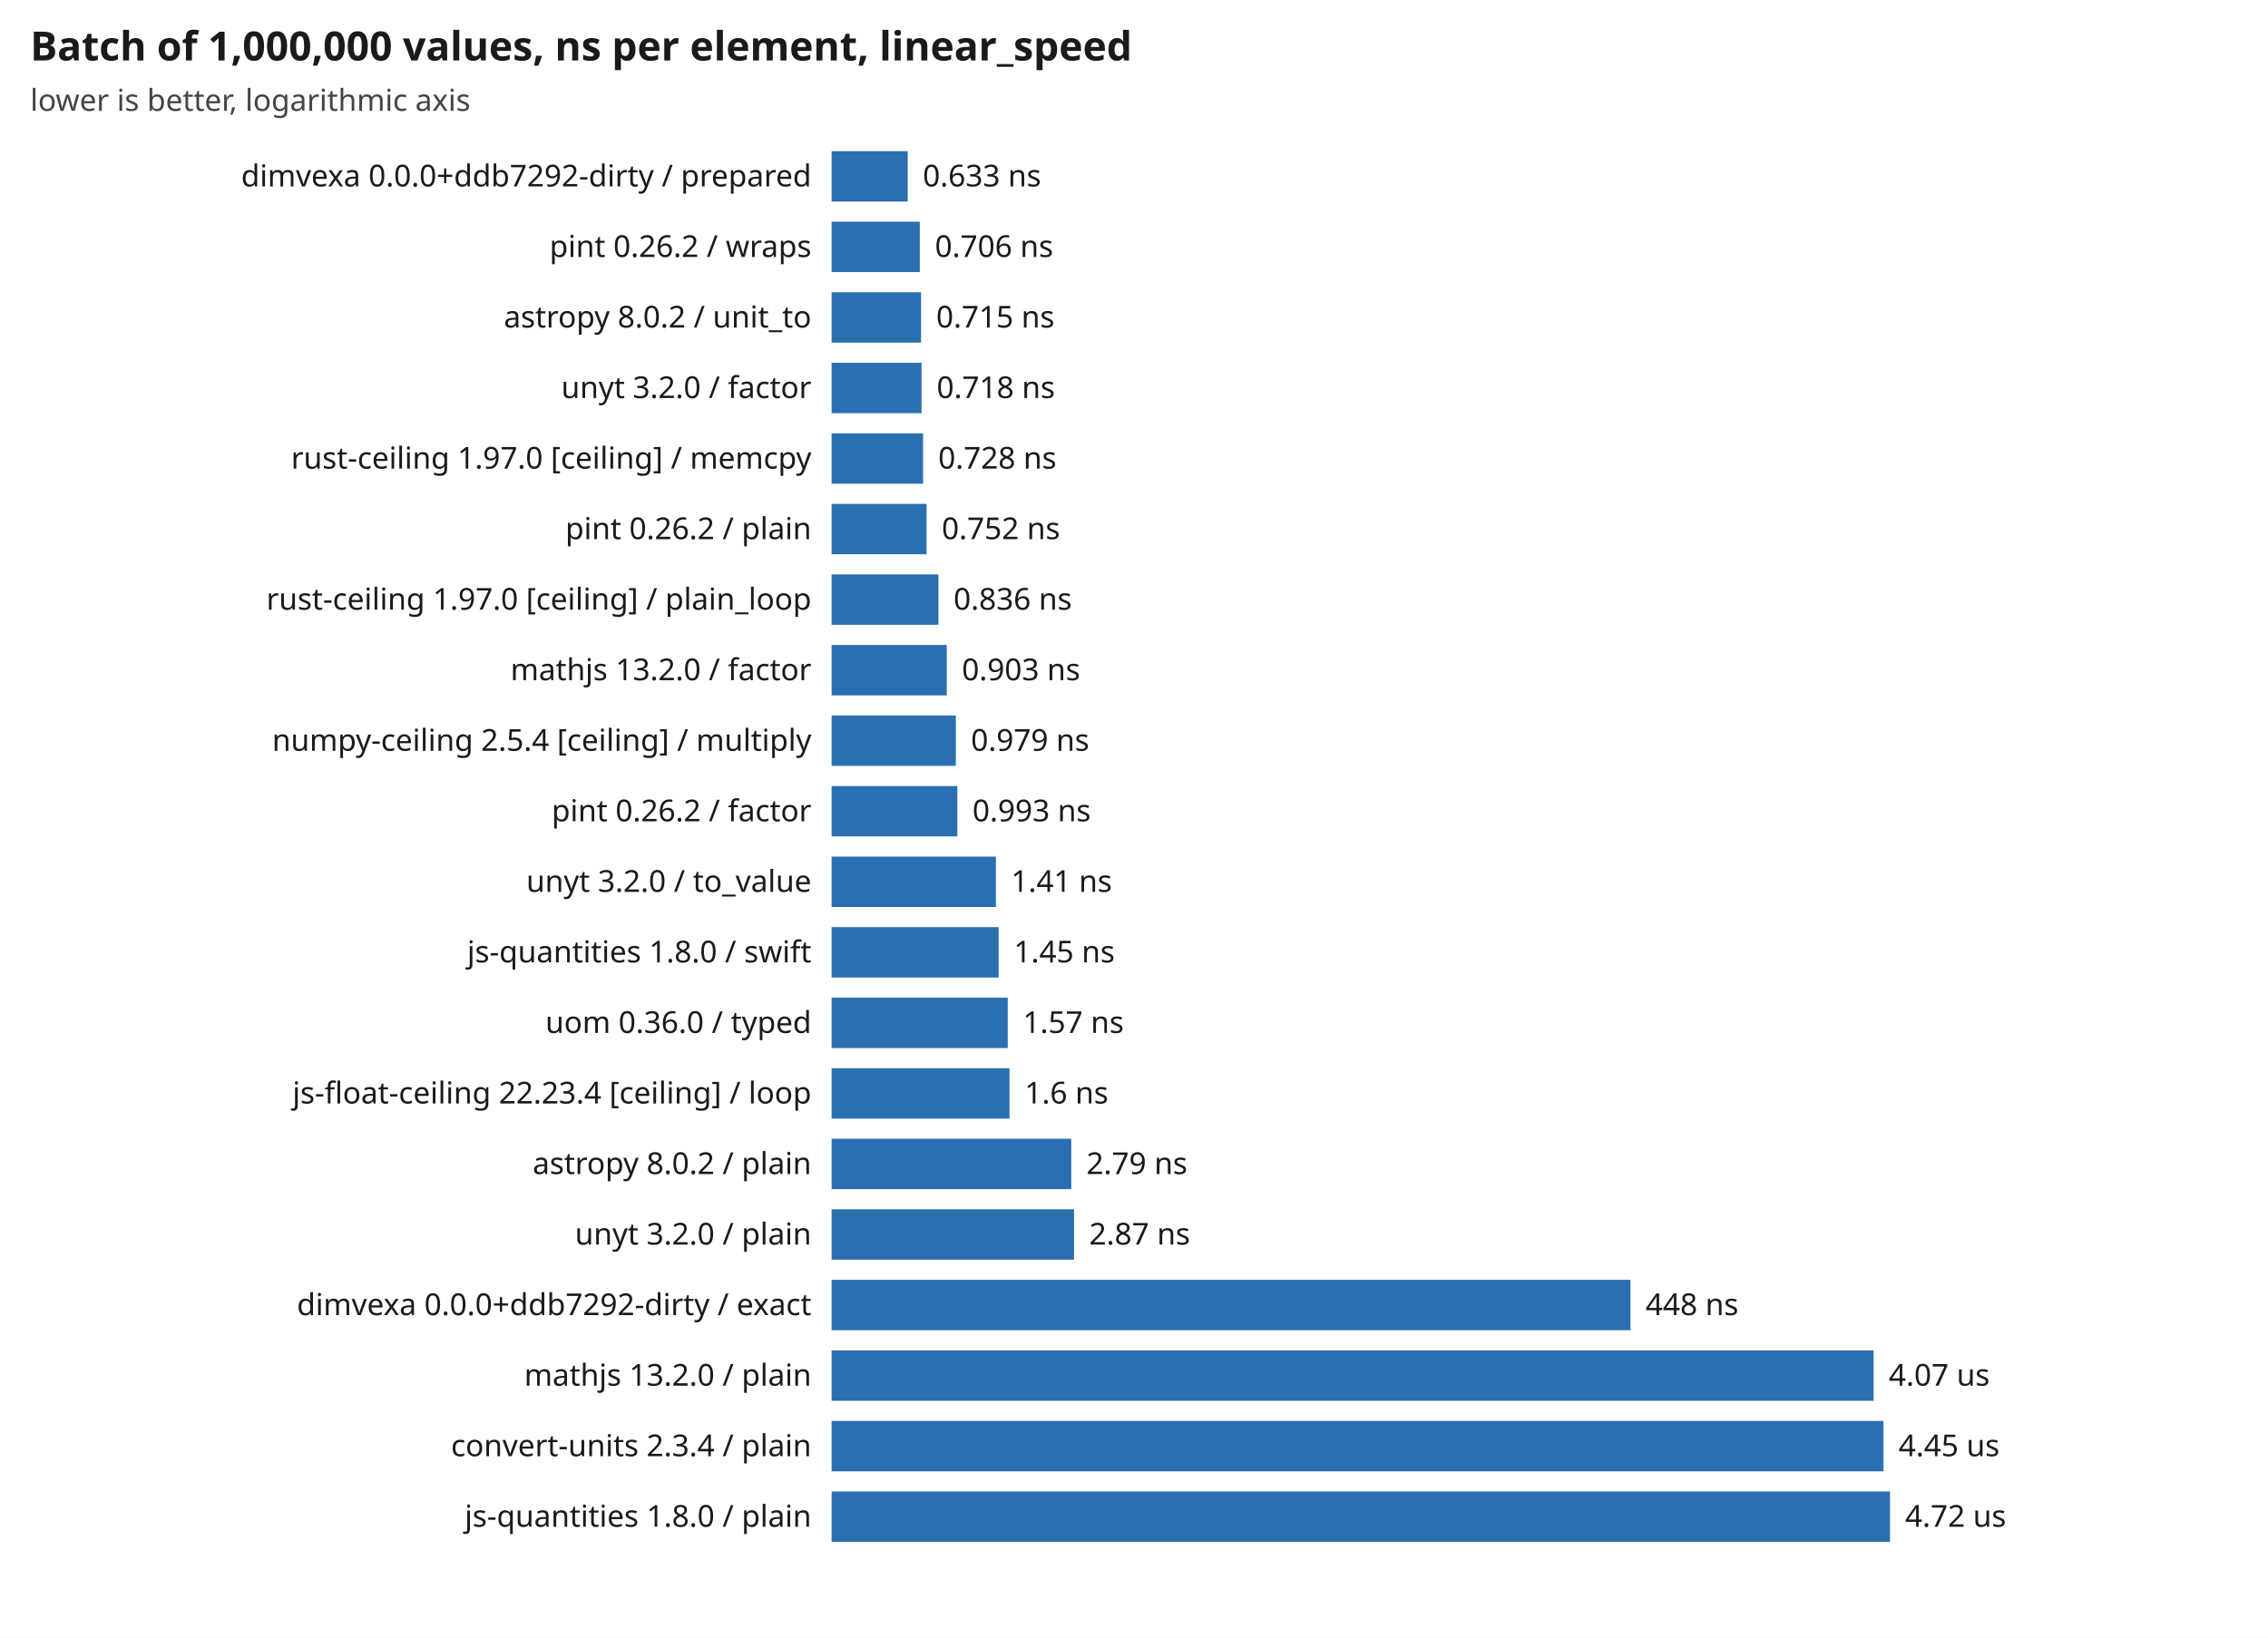
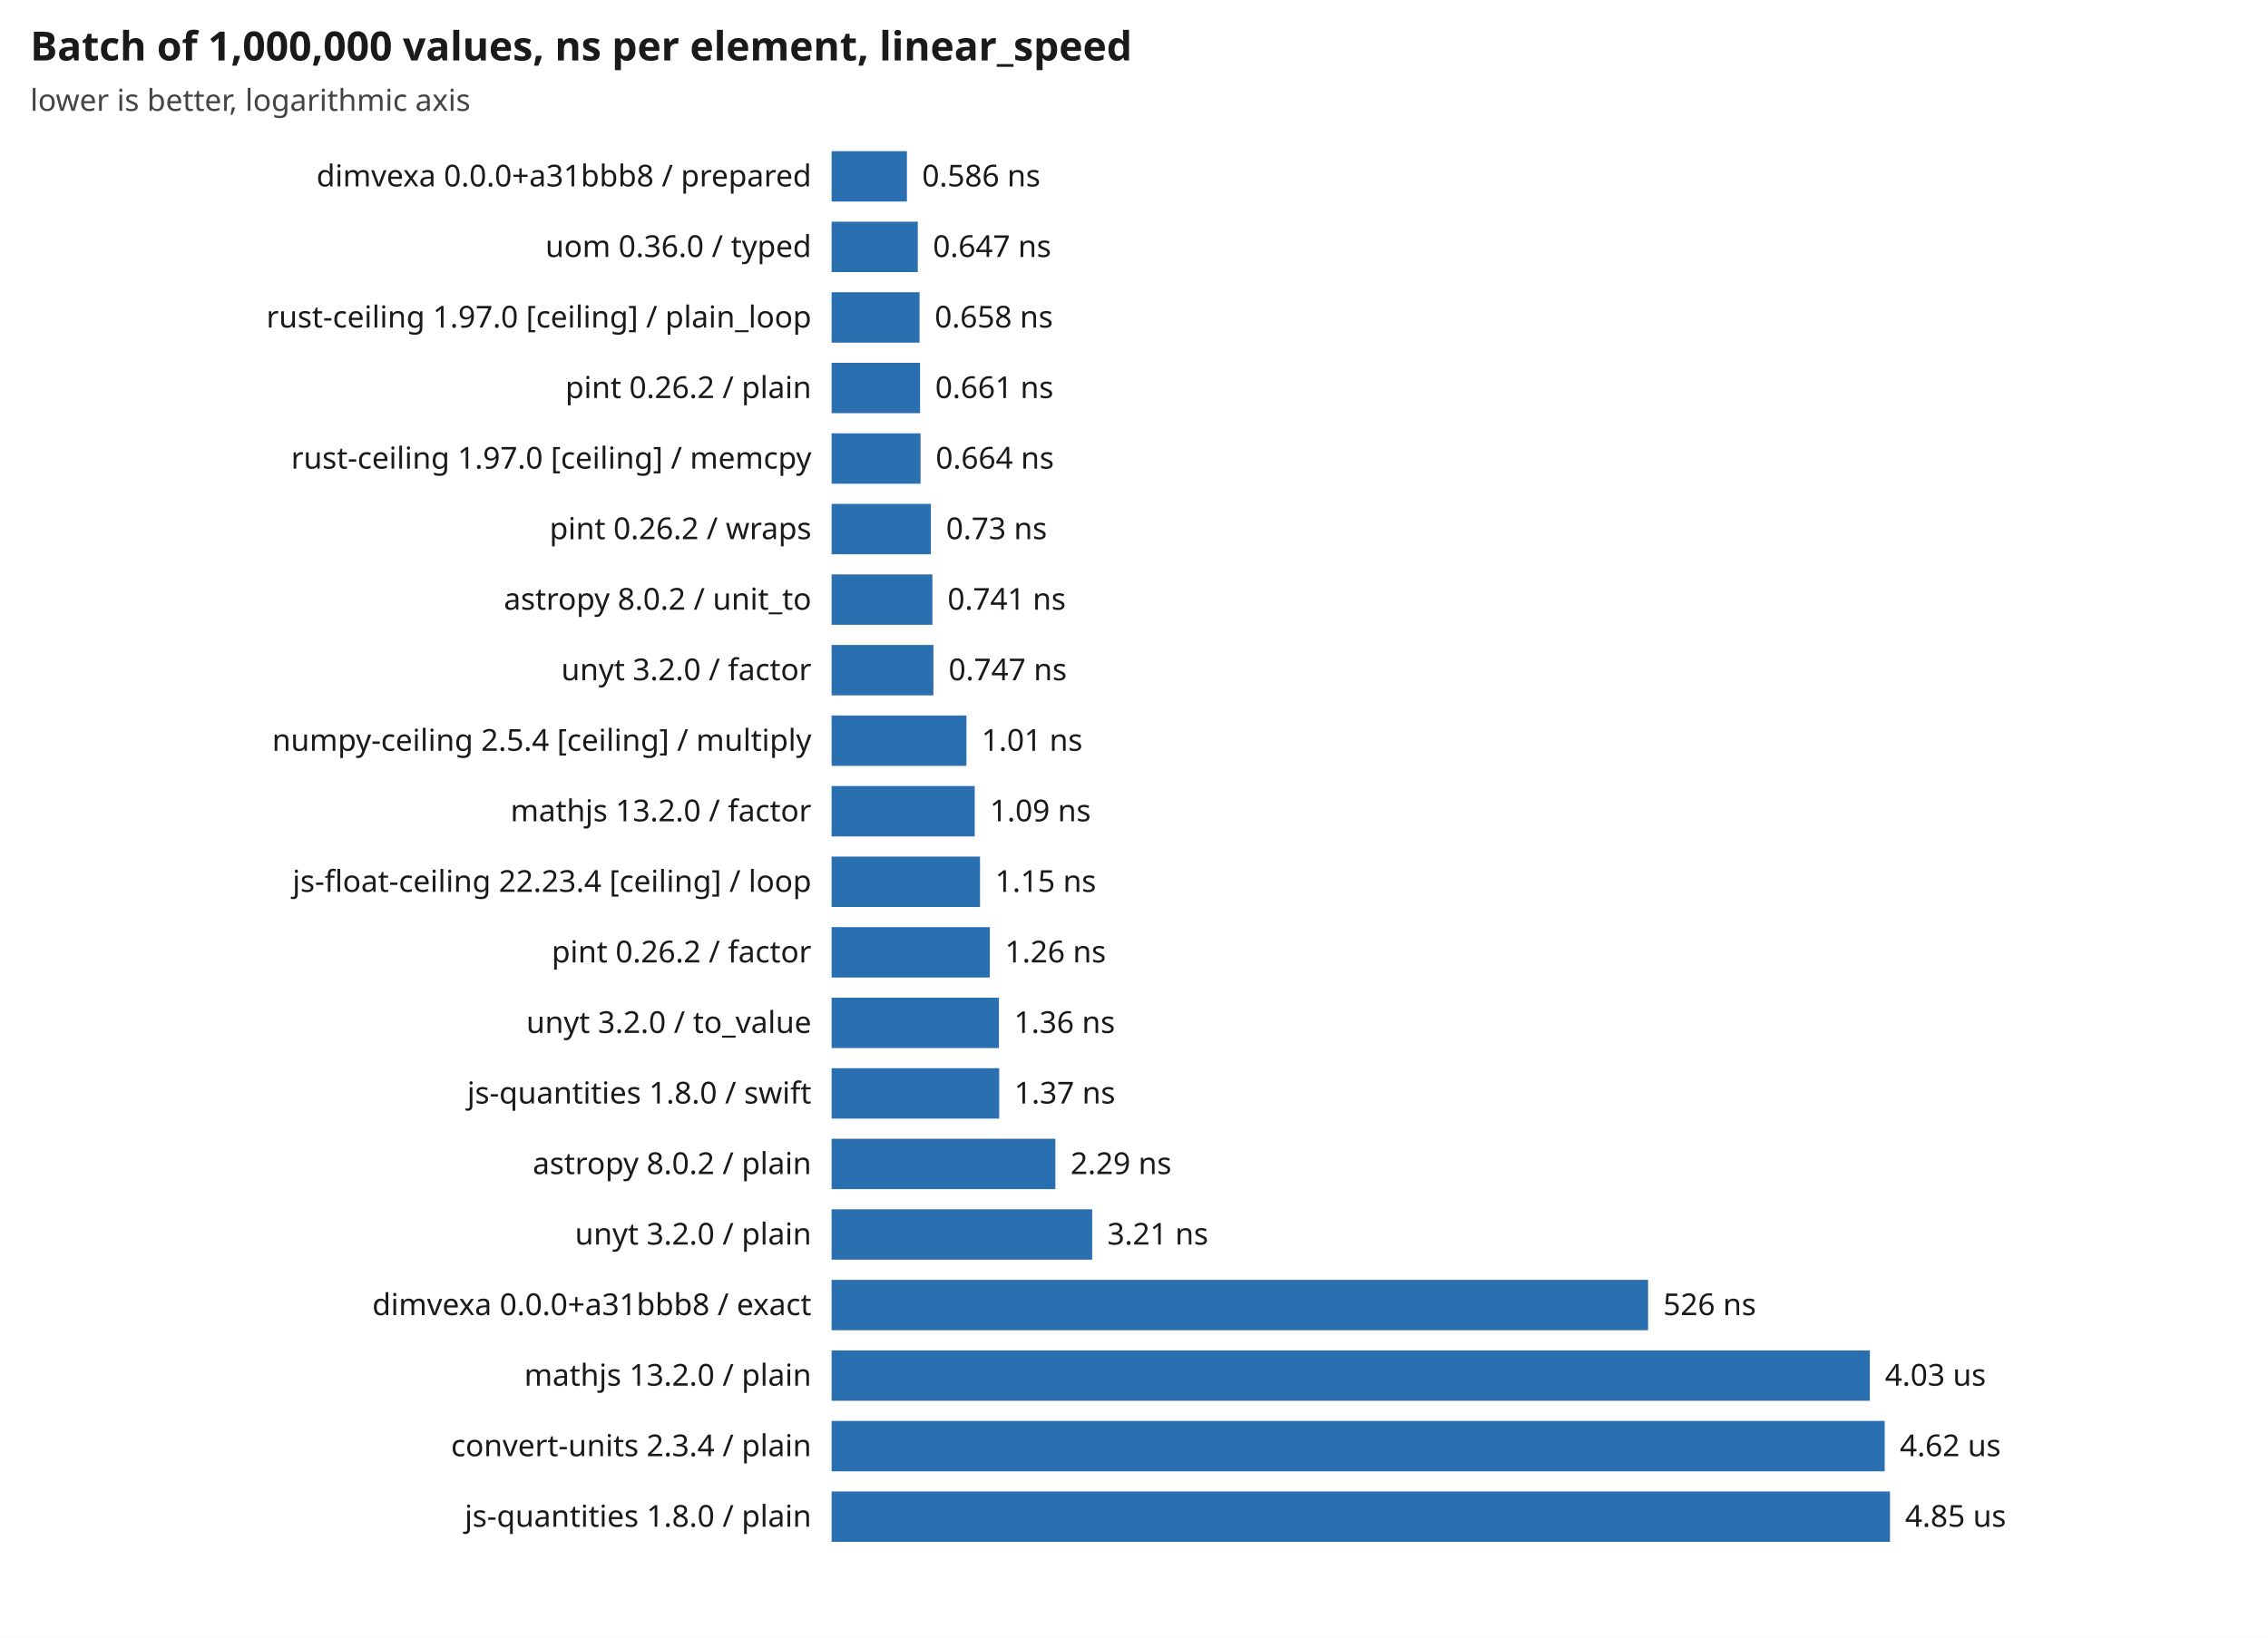
<svg xmlns="http://www.w3.org/2000/svg" width="900" height="650" viewBox="0 0 900 650" role="img" aria-label="Batch of 1,000,000 values, ns per element, linear_speed">
  <rect width="900" height="650" fill="#ffffff" />
  <text x="12" y="24" font-family="sans-serif" font-size="16" font-weight="bold" fill="#1a1a1a">Batch of 1,000,000 values, ns per element, linear_speed</text>
  <text x="12" y="44" font-family="sans-serif" font-size="12" fill="#444444">lower is better, logarithmic axis</text>
-   <text x="322" y="74" text-anchor="end" font-family="sans-serif" font-size="12" fill="#1a1a1a">dimvexa 0.0.0+ddb7292-dirty / prepared</text>
-   <rect x="330" y="60" width="30.2" height="20" fill="#2a6fb0" />
-   <text x="366.2" y="74" font-family="sans-serif" font-size="12" fill="#1a1a1a">0.633 ns</text>
-   <text x="322" y="102" text-anchor="end" font-family="sans-serif" font-size="12" fill="#1a1a1a">pint 0.26.2 / wraps</text>
-   <rect x="330" y="88" width="35.0" height="20" fill="#2a6fb0" />
-   <text x="371.0" y="102" font-family="sans-serif" font-size="12" fill="#1a1a1a">0.706 ns</text>
-   <text x="322" y="130" text-anchor="end" font-family="sans-serif" font-size="12" fill="#1a1a1a">astropy 8.0.2 / unit_to</text>
-   <rect x="330" y="116" width="35.5" height="20" fill="#2a6fb0" />
-   <text x="371.5" y="130" font-family="sans-serif" font-size="12" fill="#1a1a1a">0.715 ns</text>
-   <text x="322" y="158" text-anchor="end" font-family="sans-serif" font-size="12" fill="#1a1a1a">unyt 3.2.0 / factor</text>
-   <rect x="330" y="144" width="35.7" height="20" fill="#2a6fb0" />
-   <text x="371.7" y="158" font-family="sans-serif" font-size="12" fill="#1a1a1a">0.718 ns</text>
+   <text x="322" y="74" text-anchor="end" font-family="sans-serif" font-size="12" fill="#1a1a1a">dimvexa 0.0.0+a31bbb8 / prepared</text>
+   <rect x="330" y="60" width="29.9" height="20" fill="#2a6fb0" />
+   <text x="365.9" y="74" font-family="sans-serif" font-size="12" fill="#1a1a1a">0.586 ns</text>
+   <text x="322" y="102" text-anchor="end" font-family="sans-serif" font-size="12" fill="#1a1a1a">uom 0.36.0 / typed</text>
+   <rect x="330" y="88" width="34.2" height="20" fill="#2a6fb0" />
+   <text x="370.2" y="102" font-family="sans-serif" font-size="12" fill="#1a1a1a">0.647 ns</text>
+   <text x="322" y="130" text-anchor="end" font-family="sans-serif" font-size="12" fill="#1a1a1a">rust-ceiling 1.97.0 [ceiling] / plain_loop</text>
+   <rect x="330" y="116" width="34.9" height="20" fill="#2a6fb0" />
+   <text x="370.9" y="130" font-family="sans-serif" font-size="12" fill="#1a1a1a">0.658 ns</text>
+   <text x="322" y="158" text-anchor="end" font-family="sans-serif" font-size="12" fill="#1a1a1a">pint 0.26.2 / plain</text>
+   <rect x="330" y="144" width="35.1" height="20" fill="#2a6fb0" />
+   <text x="371.1" y="158" font-family="sans-serif" font-size="12" fill="#1a1a1a">0.661 ns</text>
  <text x="322" y="186" text-anchor="end" font-family="sans-serif" font-size="12" fill="#1a1a1a">rust-ceiling 1.97.0 [ceiling] / memcpy</text>
-   <rect x="330" y="172" width="36.3" height="20" fill="#2a6fb0" />
-   <text x="372.3" y="186" font-family="sans-serif" font-size="12" fill="#1a1a1a">0.728 ns</text>
-   <text x="322" y="214" text-anchor="end" font-family="sans-serif" font-size="12" fill="#1a1a1a">pint 0.26.2 / plain</text>
-   <rect x="330" y="200" width="37.7" height="20" fill="#2a6fb0" />
-   <text x="373.7" y="214" font-family="sans-serif" font-size="12" fill="#1a1a1a">0.752 ns</text>
-   <text x="322" y="242" text-anchor="end" font-family="sans-serif" font-size="12" fill="#1a1a1a">rust-ceiling 1.97.0 [ceiling] / plain_loop</text>
-   <rect x="330" y="228" width="42.4" height="20" fill="#2a6fb0" />
-   <text x="378.4" y="242" font-family="sans-serif" font-size="12" fill="#1a1a1a">0.836 ns</text>
-   <text x="322" y="270" text-anchor="end" font-family="sans-serif" font-size="12" fill="#1a1a1a">mathjs 13.2.0 / factor</text>
-   <rect x="330" y="256" width="45.7" height="20" fill="#2a6fb0" />
-   <text x="381.7" y="270" font-family="sans-serif" font-size="12" fill="#1a1a1a">0.903 ns</text>
+   <rect x="330" y="172" width="35.3" height="20" fill="#2a6fb0" />
+   <text x="371.3" y="186" font-family="sans-serif" font-size="12" fill="#1a1a1a">0.664 ns</text>
+   <text x="322" y="214" text-anchor="end" font-family="sans-serif" font-size="12" fill="#1a1a1a">pint 0.26.2 / wraps</text>
+   <rect x="330" y="200" width="39.4" height="20" fill="#2a6fb0" />
+   <text x="375.4" y="214" font-family="sans-serif" font-size="12" fill="#1a1a1a">0.73 ns</text>
+   <text x="322" y="242" text-anchor="end" font-family="sans-serif" font-size="12" fill="#1a1a1a">astropy 8.0.2 / unit_to</text>
+   <rect x="330" y="228" width="40.0" height="20" fill="#2a6fb0" />
+   <text x="376.0" y="242" font-family="sans-serif" font-size="12" fill="#1a1a1a">0.741 ns</text>
+   <text x="322" y="270" text-anchor="end" font-family="sans-serif" font-size="12" fill="#1a1a1a">unyt 3.2.0 / factor</text>
+   <rect x="330" y="256" width="40.4" height="20" fill="#2a6fb0" />
+   <text x="376.4" y="270" font-family="sans-serif" font-size="12" fill="#1a1a1a">0.747 ns</text>
  <text x="322" y="298" text-anchor="end" font-family="sans-serif" font-size="12" fill="#1a1a1a">numpy-ceiling 2.5.4 [ceiling] / multiply</text>
-   <rect x="330" y="284" width="49.3" height="20" fill="#2a6fb0" />
-   <text x="385.3" y="298" font-family="sans-serif" font-size="12" fill="#1a1a1a">0.979 ns</text>
-   <text x="322" y="326" text-anchor="end" font-family="sans-serif" font-size="12" fill="#1a1a1a">pint 0.26.2 / factor</text>
-   <rect x="330" y="312" width="49.9" height="20" fill="#2a6fb0" />
-   <text x="385.9" y="326" font-family="sans-serif" font-size="12" fill="#1a1a1a">0.993 ns</text>
-   <text x="322" y="354" text-anchor="end" font-family="sans-serif" font-size="12" fill="#1a1a1a">unyt 3.2.0 / to_value</text>
-   <rect x="330" y="340" width="65.2" height="20" fill="#2a6fb0" />
-   <text x="401.2" y="354" font-family="sans-serif" font-size="12" fill="#1a1a1a">1.41 ns</text>
-   <text x="322" y="382" text-anchor="end" font-family="sans-serif" font-size="12" fill="#1a1a1a">js-quantities 1.8.0 / swift</text>
-   <rect x="330" y="368" width="66.3" height="20" fill="#2a6fb0" />
-   <text x="402.3" y="382" font-family="sans-serif" font-size="12" fill="#1a1a1a">1.45 ns</text>
-   <text x="322" y="410" text-anchor="end" font-family="sans-serif" font-size="12" fill="#1a1a1a">uom 0.36.0 / typed</text>
-   <rect x="330" y="396" width="69.9" height="20" fill="#2a6fb0" />
-   <text x="405.9" y="410" font-family="sans-serif" font-size="12" fill="#1a1a1a">1.57 ns</text>
-   <text x="322" y="438" text-anchor="end" font-family="sans-serif" font-size="12" fill="#1a1a1a">js-float-ceiling 22.23.4 [ceiling] / loop</text>
-   <rect x="330" y="424" width="70.6" height="20" fill="#2a6fb0" />
-   <text x="406.6" y="438" font-family="sans-serif" font-size="12" fill="#1a1a1a">1.6 ns</text>
+   <rect x="330" y="284" width="53.5" height="20" fill="#2a6fb0" />
+   <text x="389.5" y="298" font-family="sans-serif" font-size="12" fill="#1a1a1a">1.01 ns</text>
+   <text x="322" y="326" text-anchor="end" font-family="sans-serif" font-size="12" fill="#1a1a1a">mathjs 13.2.0 / factor</text>
+   <rect x="330" y="312" width="56.8" height="20" fill="#2a6fb0" />
+   <text x="392.8" y="326" font-family="sans-serif" font-size="12" fill="#1a1a1a">1.09 ns</text>
+   <text x="322" y="354" text-anchor="end" font-family="sans-serif" font-size="12" fill="#1a1a1a">js-float-ceiling 22.23.4 [ceiling] / loop</text>
+   <rect x="330" y="340" width="58.9" height="20" fill="#2a6fb0" />
+   <text x="394.9" y="354" font-family="sans-serif" font-size="12" fill="#1a1a1a">1.15 ns</text>
+   <text x="322" y="382" text-anchor="end" font-family="sans-serif" font-size="12" fill="#1a1a1a">pint 0.26.2 / factor</text>
+   <rect x="330" y="368" width="62.8" height="20" fill="#2a6fb0" />
+   <text x="398.8" y="382" font-family="sans-serif" font-size="12" fill="#1a1a1a">1.26 ns</text>
+   <text x="322" y="410" text-anchor="end" font-family="sans-serif" font-size="12" fill="#1a1a1a">unyt 3.2.0 / to_value</text>
+   <rect x="330" y="396" width="66.4" height="20" fill="#2a6fb0" />
+   <text x="402.4" y="410" font-family="sans-serif" font-size="12" fill="#1a1a1a">1.36 ns</text>
+   <text x="322" y="438" text-anchor="end" font-family="sans-serif" font-size="12" fill="#1a1a1a">js-quantities 1.8.0 / swift</text>
+   <rect x="330" y="424" width="66.5" height="20" fill="#2a6fb0" />
+   <text x="402.5" y="438" font-family="sans-serif" font-size="12" fill="#1a1a1a">1.37 ns</text>
  <text x="322" y="466" text-anchor="end" font-family="sans-serif" font-size="12" fill="#1a1a1a">astropy 8.0.2 / plain</text>
-   <rect x="330" y="452" width="95.1" height="20" fill="#2a6fb0" />
-   <text x="431.1" y="466" font-family="sans-serif" font-size="12" fill="#1a1a1a">2.79 ns</text>
+   <rect x="330" y="452" width="88.8" height="20" fill="#2a6fb0" />
+   <text x="424.8" y="466" font-family="sans-serif" font-size="12" fill="#1a1a1a">2.29 ns</text>
  <text x="322" y="494" text-anchor="end" font-family="sans-serif" font-size="12" fill="#1a1a1a">unyt 3.2.0 / plain</text>
-   <rect x="330" y="480" width="96.2" height="20" fill="#2a6fb0" />
-   <text x="432.2" y="494" font-family="sans-serif" font-size="12" fill="#1a1a1a">2.87 ns</text>
-   <text x="322" y="522" text-anchor="end" font-family="sans-serif" font-size="12" fill="#1a1a1a">dimvexa 0.0.0+ddb7292-dirty / exact</text>
-   <rect x="330" y="508" width="317.0" height="20" fill="#2a6fb0" />
-   <text x="653.0" y="522" font-family="sans-serif" font-size="12" fill="#1a1a1a">448 ns</text>
+   <rect x="330" y="480" width="103.4" height="20" fill="#2a6fb0" />
+   <text x="439.4" y="494" font-family="sans-serif" font-size="12" fill="#1a1a1a">3.21 ns</text>
+   <text x="322" y="522" text-anchor="end" font-family="sans-serif" font-size="12" fill="#1a1a1a">dimvexa 0.0.0+a31bbb8 / exact</text>
+   <rect x="330" y="508" width="324.0" height="20" fill="#2a6fb0" />
+   <text x="660.0" y="522" font-family="sans-serif" font-size="12" fill="#1a1a1a">526 ns</text>
  <text x="322" y="550" text-anchor="end" font-family="sans-serif" font-size="12" fill="#1a1a1a">mathjs 13.2.0 / plain</text>
-   <rect x="330" y="536" width="413.5" height="20" fill="#2a6fb0" />
-   <text x="749.5" y="550" font-family="sans-serif" font-size="12" fill="#1a1a1a">4.07 us</text>
+   <rect x="330" y="536" width="412.0" height="20" fill="#2a6fb0" />
+   <text x="748.0" y="550" font-family="sans-serif" font-size="12" fill="#1a1a1a">4.03 us</text>
  <text x="322" y="578" text-anchor="end" font-family="sans-serif" font-size="12" fill="#1a1a1a">convert-units 2.3.4 / plain</text>
-   <rect x="330" y="564" width="417.4" height="20" fill="#2a6fb0" />
-   <text x="753.4" y="578" font-family="sans-serif" font-size="12" fill="#1a1a1a">4.45 us</text>
+   <rect x="330" y="564" width="417.9" height="20" fill="#2a6fb0" />
+   <text x="753.9" y="578" font-family="sans-serif" font-size="12" fill="#1a1a1a">4.62 us</text>
  <text x="322" y="606" text-anchor="end" font-family="sans-serif" font-size="12" fill="#1a1a1a">js-quantities 1.8.0 / plain</text>
  <rect x="330" y="592" width="420.0" height="20" fill="#2a6fb0" />
-   <text x="756.0" y="606" font-family="sans-serif" font-size="12" fill="#1a1a1a">4.72 us</text>
+   <text x="756.0" y="606" font-family="sans-serif" font-size="12" fill="#1a1a1a">4.85 us</text>
</svg>
